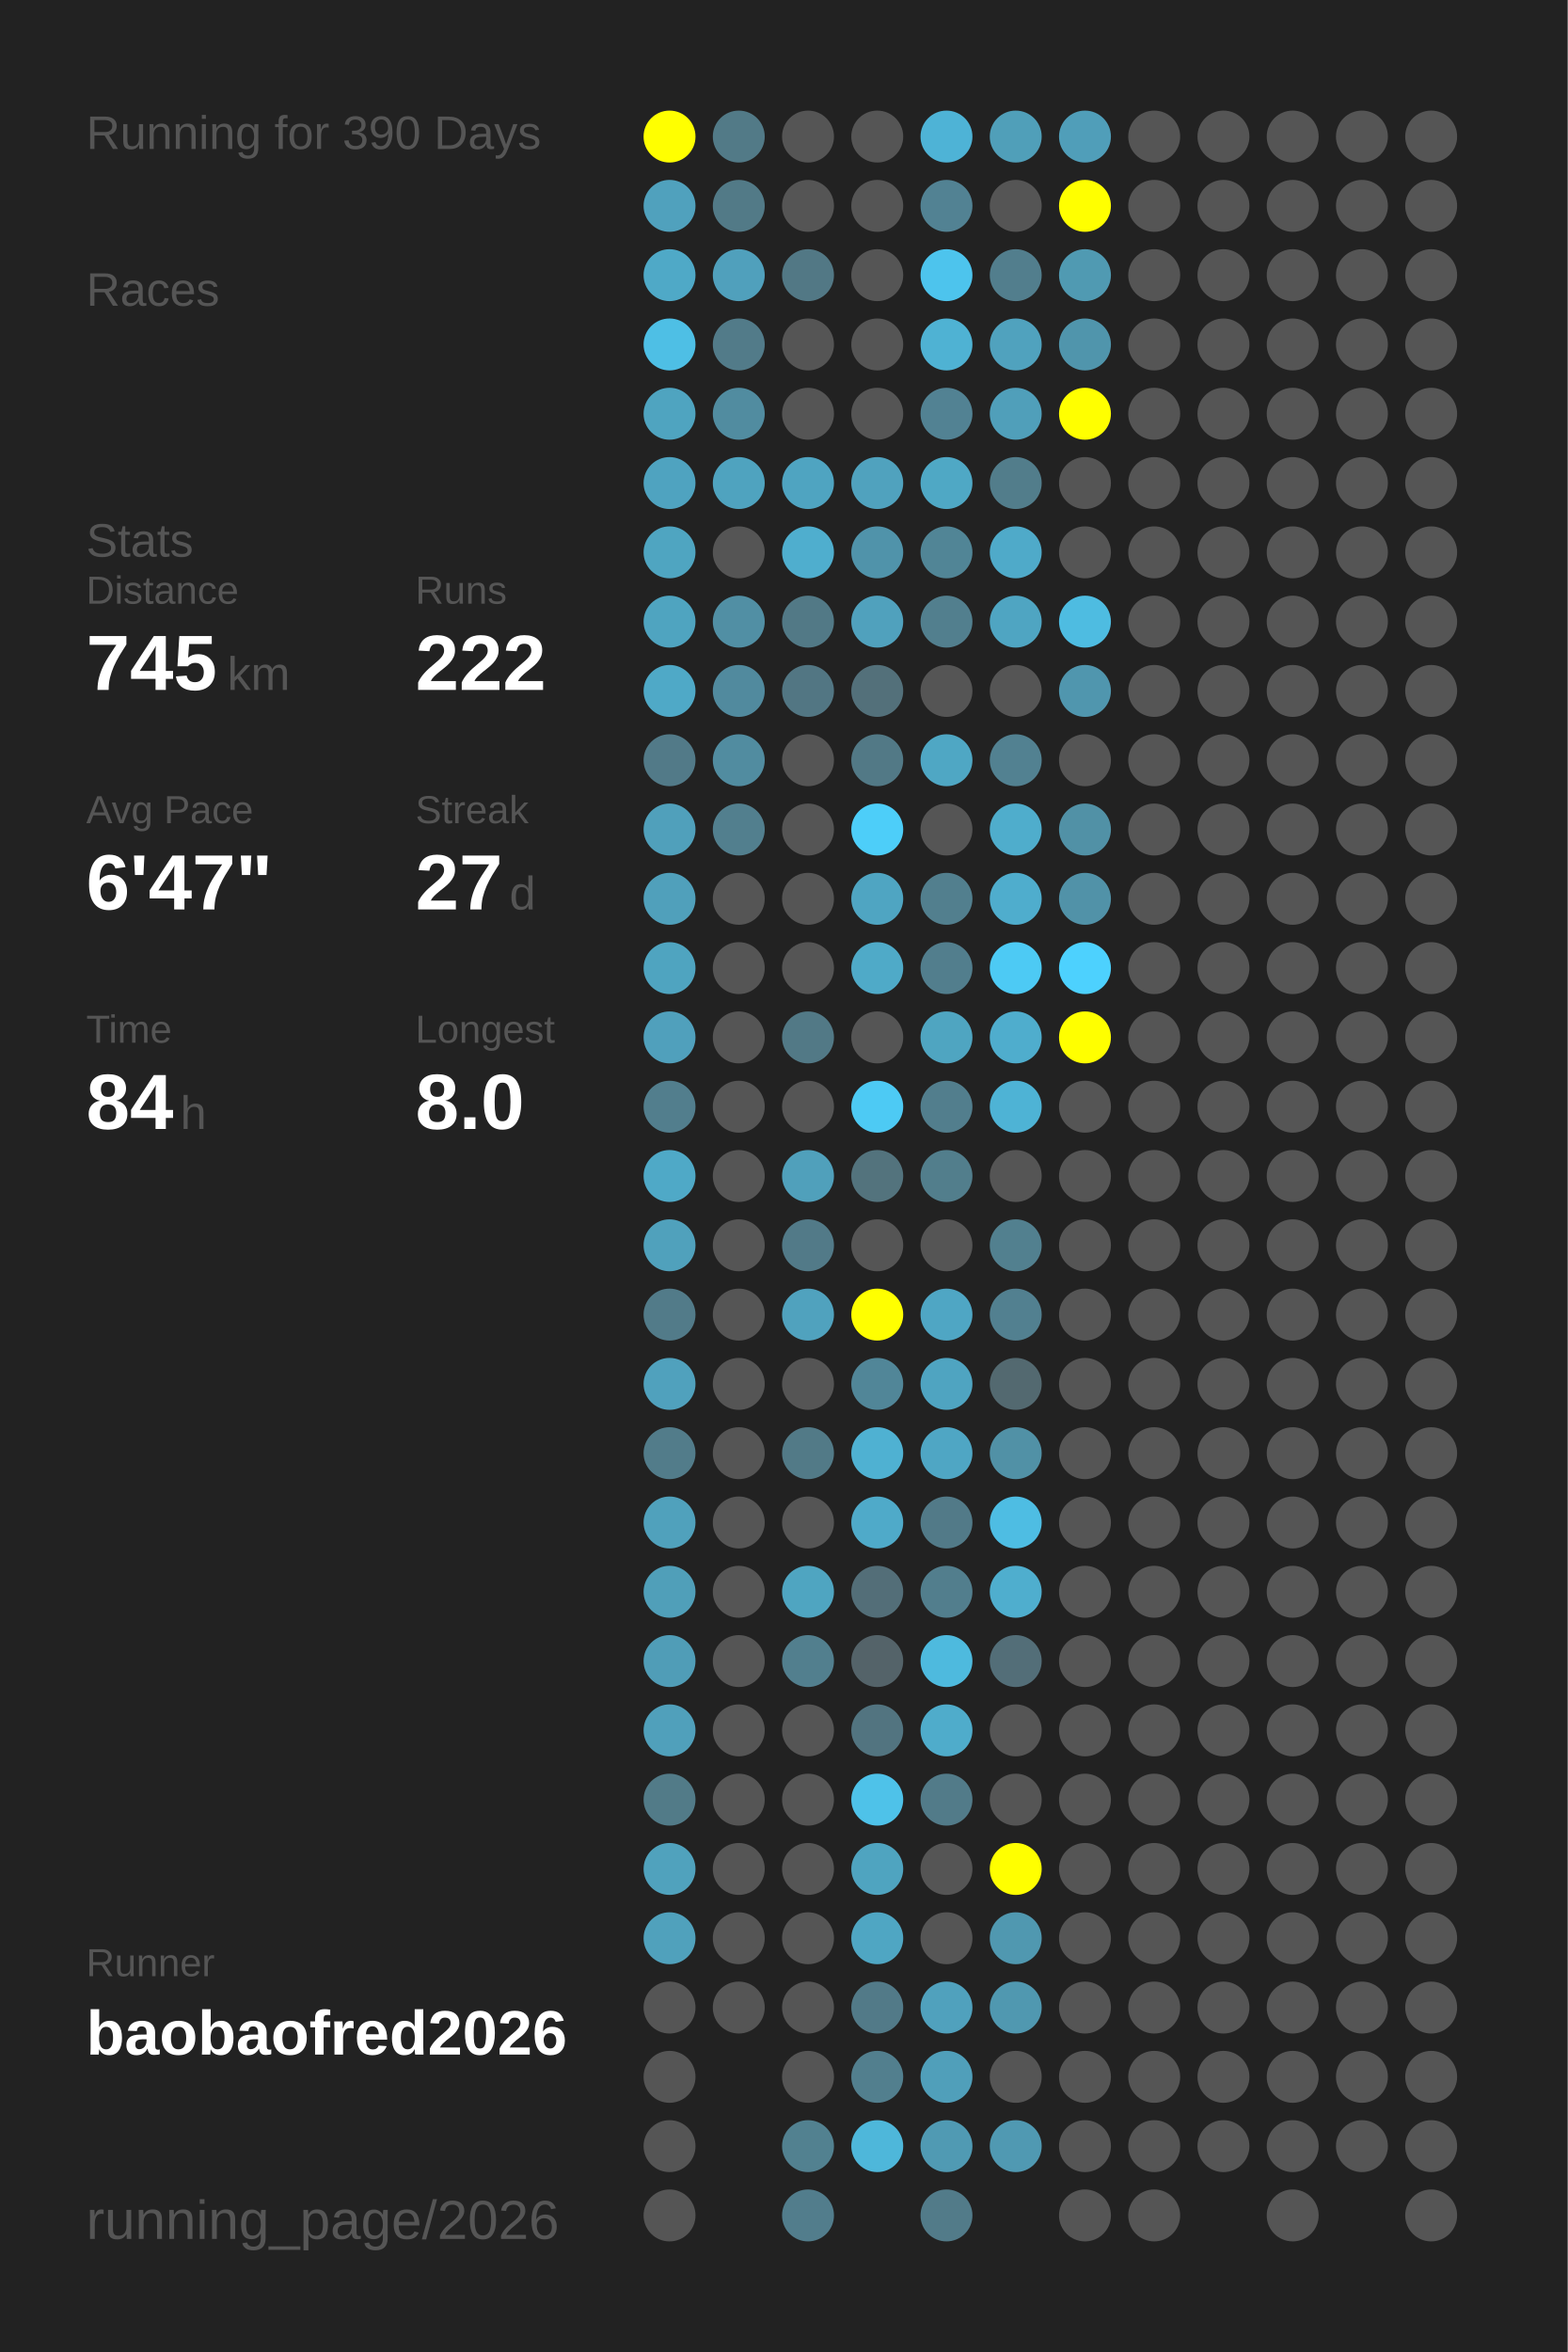
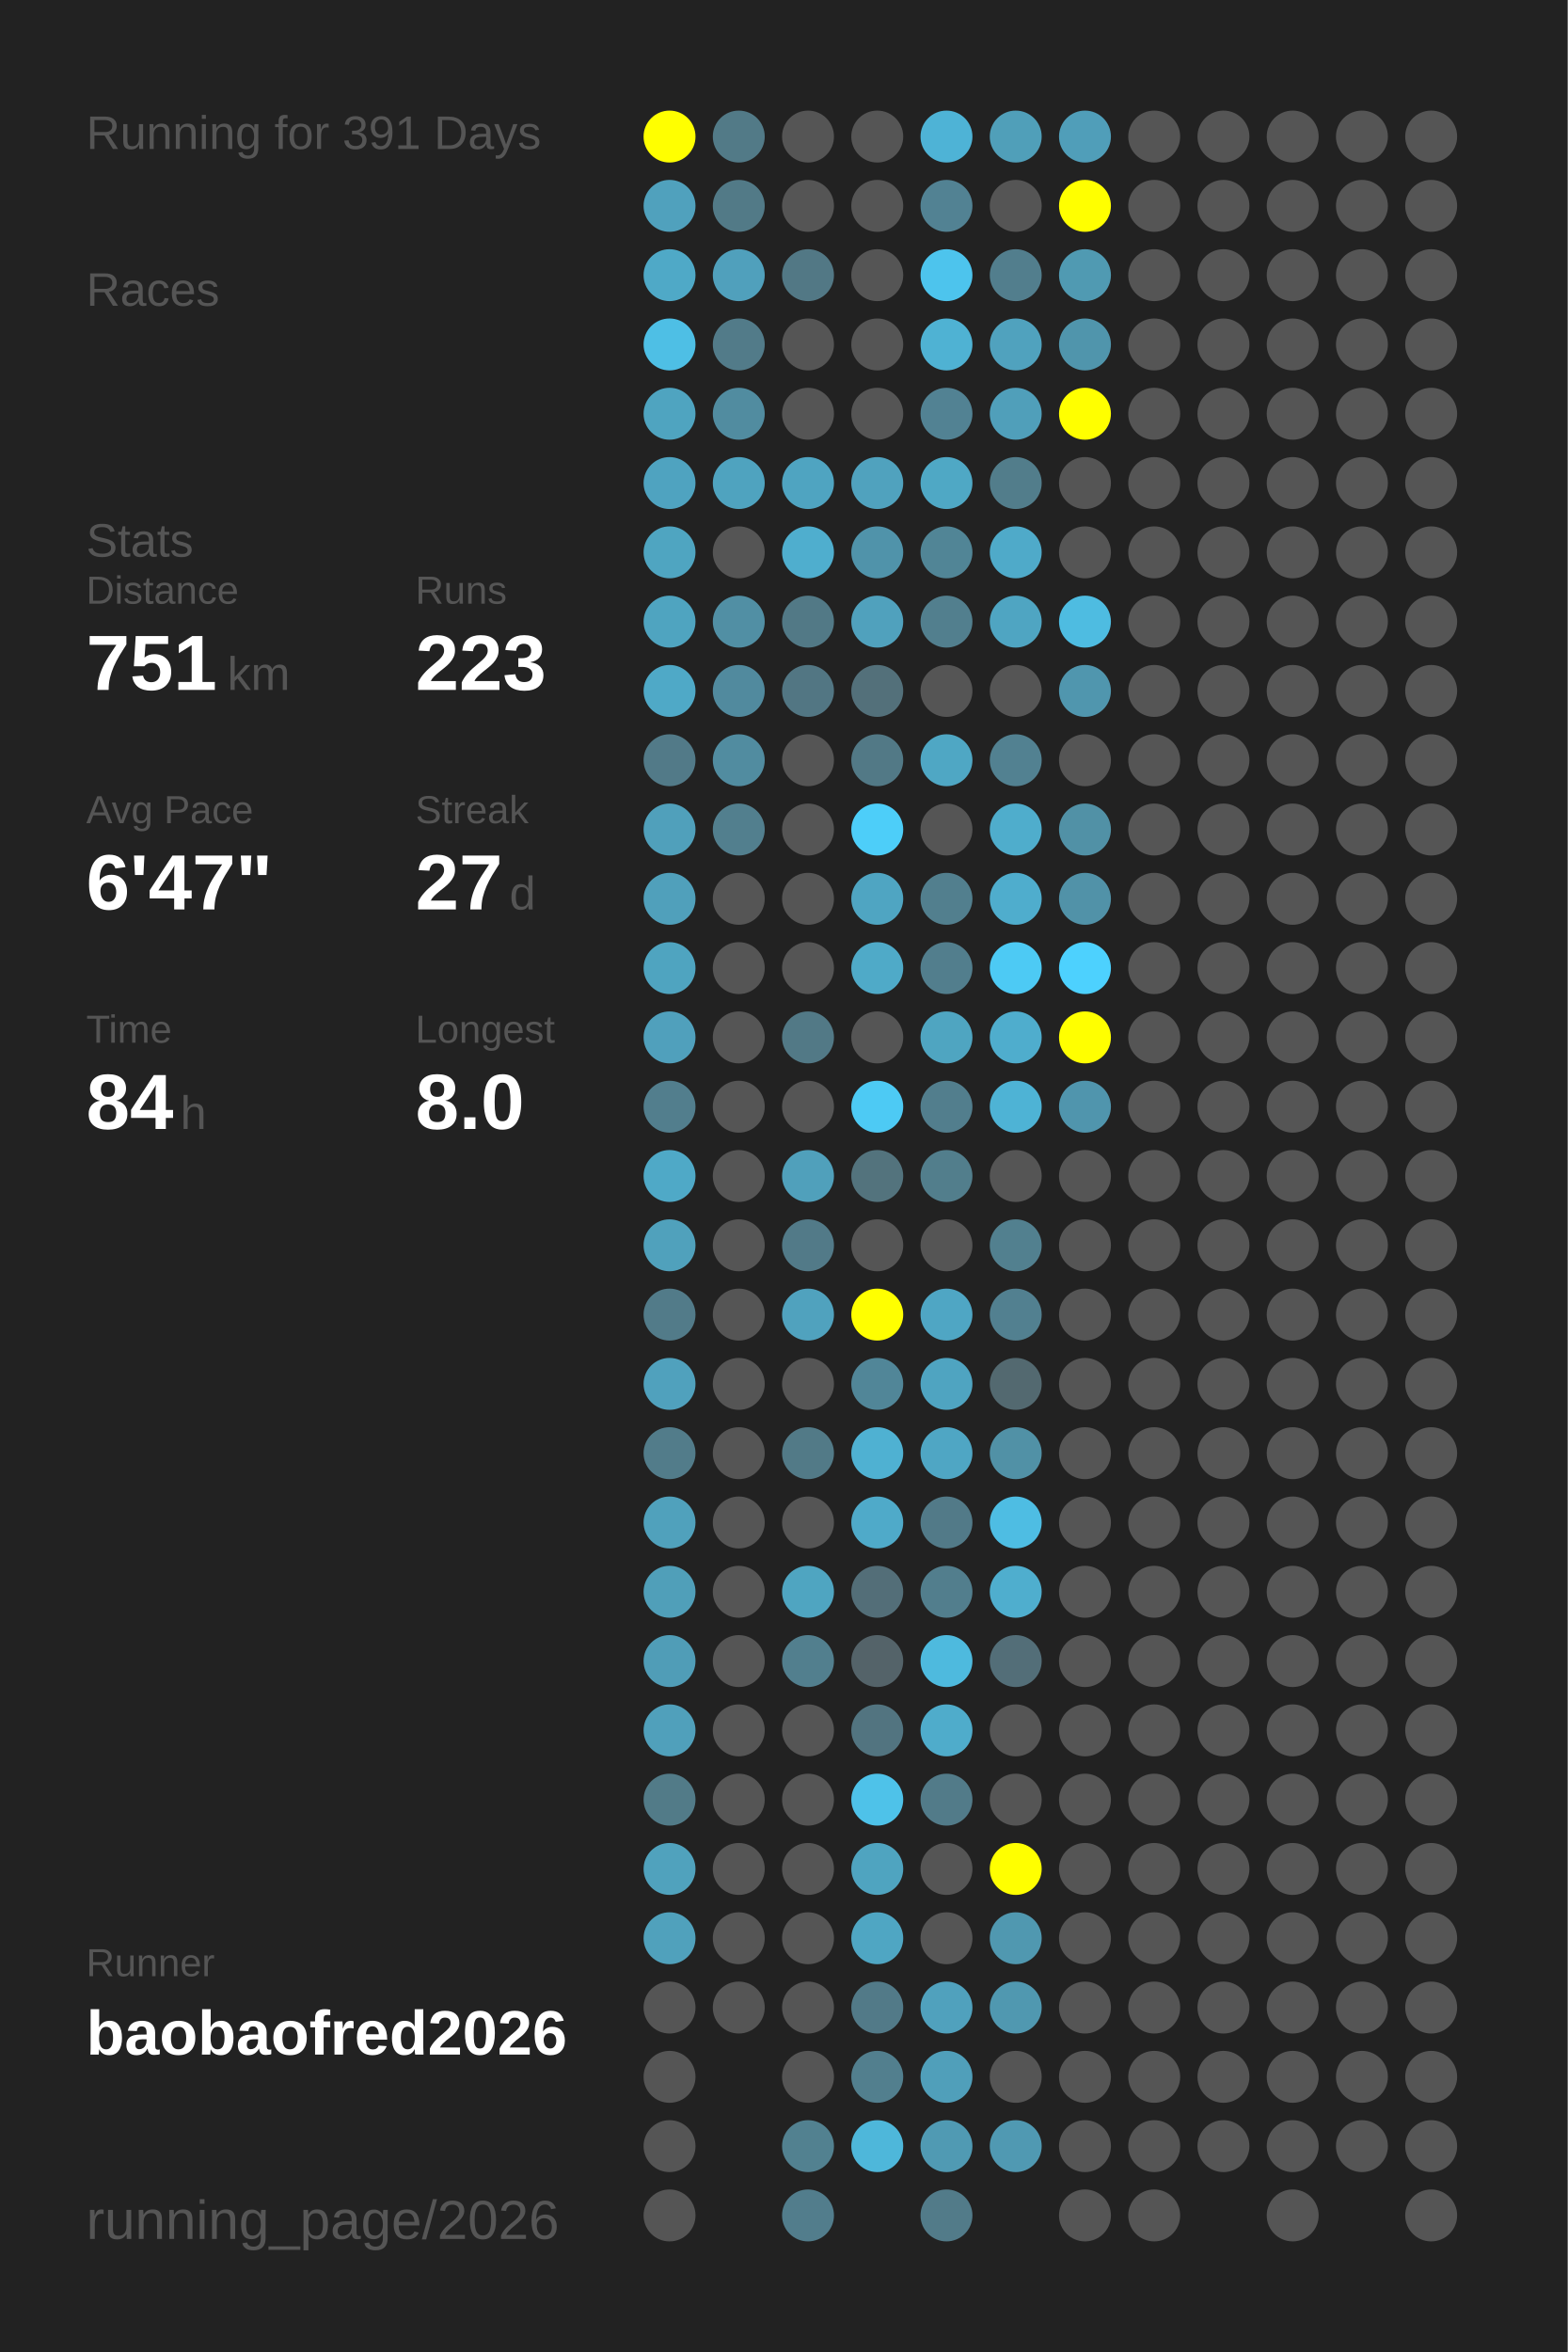
<svg xmlns="http://www.w3.org/2000/svg" baseProfile="full" height="300mm" version="1.1" viewBox="0,0,200,300" width="200mm">
  <defs />
  <rect fill="#222222" height="300" width="200" x="0" y="0" />
-   <text fill="#555555" style="font-size:6px; font-family:Arial;" x="11" y="19">Running for 390 Days</text>
+   <text fill="#555555" style="font-size:6px; font-family:Arial;" x="11" y="19">Running for 391 Days</text>
  <text fill="#555555" style="font-size:6px; font-family:Arial;" x="11" y="39">Races</text>
  <text fill="#555555" style="font-size:6px; font-family:Arial;" x="11" y="71">Stats</text>
  <text fill="#555555" style="font-size:5px; font-family:Arial;" x="11" y="77">Distance</text>
-   <text fill="#FFFFFF" style="font-size:10px; font-family:Arial; font-weight:bold;" x="11" y="88">745</text>
+   <text fill="#FFFFFF" style="font-size:10px; font-family:Arial; font-weight:bold;" x="11" y="88">751</text>
  <text fill="#555555" style="font-size:6px; font-family:Arial;" x="29" y="88">km</text>
  <text fill="#555555" style="font-size:5px; font-family:Arial;" x="53" y="77">Runs</text>
-   <text fill="#FFFFFF" style="font-size:10px; font-family:Arial; font-weight:bold;" x="53" y="88">222</text>
+   <text fill="#FFFFFF" style="font-size:10px; font-family:Arial; font-weight:bold;" x="53" y="88">223</text>
  <text fill="#555555" style="font-size:5px; font-family:Arial;" x="11" y="105">Avg Pace</text>
  <text fill="#FFFFFF" style="font-size:10px; font-family:Arial; font-weight:bold;" x="11" y="116">6'47"</text>
  <text fill="#555555" style="font-size:5px; font-family:Arial;" x="53" y="105">Streak</text>
  <text fill="#FFFFFF" style="font-size:10px; font-family:Arial; font-weight:bold;" x="53" y="116">27</text>
  <text fill="#555555" style="font-size:6px; font-family:Arial;" x="65" y="116">d</text>
  <text fill="#555555" style="font-size:5px; font-family:Arial;" x="11" y="133">Time</text>
  <text fill="#FFFFFF" style="font-size:10px; font-family:Arial; font-weight:bold;" x="11" y="144">84</text>
  <text fill="#555555" style="font-size:6px; font-family:Arial;" x="23" y="144">h</text>
  <text fill="#555555" style="font-size:5px; font-family:Arial;" x="53" y="133">Longest</text>
  <text fill="#FFFFFF" style="font-size:10px; font-family:Arial; font-weight:bold;" x="53" y="144">8.0</text>
  <text fill="#555555" style="font-size:5px; font-family:Arial;" x="11" y="252.065">Runner</text>
  <text fill="#FFFFFF" style="font-size:8px; font-family:Arial; font-weight:bold;" x="11" y="262.065">baobaofred2026</text>
  <text fill="#555555" style="font-size:7px; font-family:Arial;" x="11" y="285.581">running_page/2026</text>
  <circle cx="85.417" cy="17.419" fill="#FFFF00" r="3.312" />
  <circle cx="85.417" cy="26.258" fill="#50a1bd" r="3.312" />
  <circle cx="85.417" cy="35.097" fill="#4fa9c7" r="3.312" />
  <circle cx="85.417" cy="43.935" fill="#4ebfe5" r="3.312" />
  <circle cx="85.417" cy="52.774" fill="#4fa4c0" r="3.312" />
  <circle cx="85.417" cy="61.613" fill="#4fa3c0" r="3.312" />
  <circle cx="85.417" cy="70.452" fill="#4fa5c1" r="3.312" />
  <circle cx="85.417" cy="79.29" fill="#4fa4c0" r="3.312" />
  <circle cx="85.417" cy="88.129" fill="#4fa9c7" r="3.312" />
  <circle cx="85.417" cy="96.968" fill="#527a88" r="3.312" />
  <circle cx="85.417" cy="105.806" fill="#50a0bb" r="3.312" />
  <circle cx="85.417" cy="114.645" fill="#50a0bb" r="3.312" />
  <circle cx="85.417" cy="123.484" fill="#4fa4c0" r="3.312" />
  <circle cx="85.417" cy="132.323" fill="#50a0bc" r="3.312" />
  <circle cx="85.417" cy="141.161" fill="#527e8d" r="3.312" />
  <circle cx="85.417" cy="150" fill="#4fa9c7" r="3.312" />
  <circle cx="85.417" cy="158.839" fill="#50a1bc" r="3.312" />
  <circle cx="85.417" cy="167.677" fill="#527b89" r="3.312" />
  <circle cx="85.417" cy="176.516" fill="#50a1bd" r="3.312" />
  <circle cx="85.417" cy="185.355" fill="#527c8a" r="3.312" />
  <circle cx="85.417" cy="194.194" fill="#50a1bc" r="3.312" />
  <circle cx="85.417" cy="203.032" fill="#509fb9" r="3.312" />
  <circle cx="85.417" cy="211.871" fill="#509db7" r="3.312" />
  <circle cx="85.417" cy="220.71" fill="#50a0bb" r="3.312" />
  <circle cx="85.417" cy="229.548" fill="#527b88" r="3.312" />
  <circle cx="85.417" cy="238.387" fill="#50a2bd" r="3.312" />
  <circle cx="85.417" cy="247.226" fill="#50a1bc" r="3.312" />
  <circle cx="85.417" cy="256.065" fill="#555555" r="3.312" />
  <circle cx="85.417" cy="264.903" fill="#555555" r="3.312" />
  <circle cx="85.417" cy="273.742" fill="#555555" r="3.312" />
  <circle cx="85.417" cy="282.581" fill="#555555" r="3.312" />
  <circle cx="94.25" cy="17.419" fill="#527a87" r="3.312" />
  <circle cx="94.25" cy="26.258" fill="#527a87" r="3.312" />
  <circle cx="94.25" cy="35.097" fill="#50a0bc" r="3.312" />
  <circle cx="94.25" cy="43.935" fill="#527b89" r="3.312" />
  <circle cx="94.25" cy="52.774" fill="#518ca0" r="3.312" />
  <circle cx="94.25" cy="61.613" fill="#4fa3bf" r="3.312" />
  <circle cx="94.25" cy="70.452" fill="#555555" r="3.312" />
  <circle cx="94.25" cy="79.29" fill="#518fa4" r="3.312" />
  <circle cx="94.25" cy="88.129" fill="#518a9e" r="3.312" />
  <circle cx="94.25" cy="96.968" fill="#518ca0" r="3.312" />
  <circle cx="94.25" cy="105.806" fill="#527f8e" r="3.312" />
  <circle cx="94.25" cy="114.645" fill="#555555" r="3.312" />
  <circle cx="94.25" cy="123.484" fill="#555555" r="3.312" />
  <circle cx="94.25" cy="132.323" fill="#555555" r="3.312" />
  <circle cx="94.25" cy="141.161" fill="#555555" r="3.312" />
  <circle cx="94.25" cy="150" fill="#555555" r="3.312" />
  <circle cx="94.25" cy="158.839" fill="#555555" r="3.312" />
  <circle cx="94.25" cy="167.677" fill="#555555" r="3.312" />
  <circle cx="94.25" cy="176.516" fill="#555555" r="3.312" />
  <circle cx="94.25" cy="185.355" fill="#555555" r="3.312" />
  <circle cx="94.25" cy="194.194" fill="#555555" r="3.312" />
  <circle cx="94.25" cy="203.032" fill="#555555" r="3.312" />
  <circle cx="94.25" cy="211.871" fill="#555555" r="3.312" />
  <circle cx="94.25" cy="220.71" fill="#555555" r="3.312" />
  <circle cx="94.25" cy="229.548" fill="#555555" r="3.312" />
  <circle cx="94.25" cy="238.387" fill="#555555" r="3.312" />
  <circle cx="94.25" cy="247.226" fill="#555555" r="3.312" />
  <circle cx="94.25" cy="256.065" fill="#555555" r="3.312" />
  <circle cx="103.083" cy="17.419" fill="#555555" r="3.312" />
  <circle cx="103.083" cy="26.258" fill="#555555" r="3.312" />
  <circle cx="103.083" cy="35.097" fill="#527885" r="3.312" />
  <circle cx="103.083" cy="43.935" fill="#555555" r="3.312" />
  <circle cx="103.083" cy="52.774" fill="#555555" r="3.312" />
  <circle cx="103.083" cy="61.613" fill="#4fa4c1" r="3.312" />
  <circle cx="103.083" cy="70.452" fill="#4faece" r="3.312" />
  <circle cx="103.083" cy="79.29" fill="#527986" r="3.312" />
  <circle cx="103.083" cy="88.129" fill="#527683" r="3.312" />
  <circle cx="103.083" cy="96.968" fill="#555555" r="3.312" />
  <circle cx="103.083" cy="105.806" fill="#555555" r="3.312" />
  <circle cx="103.083" cy="114.645" fill="#555555" r="3.312" />
  <circle cx="103.083" cy="123.484" fill="#555555" r="3.312" />
  <circle cx="103.083" cy="132.323" fill="#527986" r="3.312" />
  <circle cx="103.083" cy="141.161" fill="#555555" r="3.312" />
  <circle cx="103.083" cy="150" fill="#50a0bb" r="3.312" />
  <circle cx="103.083" cy="158.839" fill="#527a88" r="3.312" />
  <circle cx="103.083" cy="167.677" fill="#50a2be" r="3.312" />
  <circle cx="103.083" cy="176.516" fill="#555555" r="3.312" />
  <circle cx="103.083" cy="185.355" fill="#527a87" r="3.312" />
  <circle cx="103.083" cy="194.194" fill="#555555" r="3.312" />
  <circle cx="103.083" cy="203.032" fill="#4fa5c1" r="3.312" />
  <circle cx="103.083" cy="211.871" fill="#527f8e" r="3.312" />
  <circle cx="103.083" cy="220.71" fill="#555555" r="3.312" />
  <circle cx="103.083" cy="229.548" fill="#555555" r="3.312" />
  <circle cx="103.083" cy="238.387" fill="#555555" r="3.312" />
  <circle cx="103.083" cy="247.226" fill="#555555" r="3.312" />
  <circle cx="103.083" cy="256.065" fill="#555555" r="3.312" />
  <circle cx="103.083" cy="264.903" fill="#555555" r="3.312" />
  <circle cx="103.083" cy="273.742" fill="#528190" r="3.312" />
  <circle cx="103.083" cy="282.581" fill="#527d8c" r="3.312" />
  <circle cx="111.917" cy="17.419" fill="#555555" r="3.312" />
  <circle cx="111.917" cy="26.258" fill="#555555" r="3.312" />
  <circle cx="111.917" cy="35.097" fill="#555555" r="3.312" />
  <circle cx="111.917" cy="43.935" fill="#555555" r="3.312" />
  <circle cx="111.917" cy="52.774" fill="#555555" r="3.312" />
  <circle cx="111.917" cy="61.613" fill="#50a2be" r="3.312" />
  <circle cx="111.917" cy="70.452" fill="#5093aa" r="3.312" />
  <circle cx="111.917" cy="79.29" fill="#50a1bd" r="3.312" />
  <circle cx="111.917" cy="88.129" fill="#53707a" r="3.312" />
  <circle cx="111.917" cy="96.968" fill="#527986" r="3.312" />
  <circle cx="111.917" cy="105.806" fill="#4dcef9" r="3.312" />
  <circle cx="111.917" cy="114.645" fill="#4fa5c2" r="3.312" />
  <circle cx="111.917" cy="123.484" fill="#4faac8" r="3.312" />
  <circle cx="111.917" cy="132.323" fill="#555555" r="3.312" />
  <circle cx="111.917" cy="141.161" fill="#4dcaf4" r="3.312" />
  <circle cx="111.917" cy="150" fill="#53737d" r="3.312" />
  <circle cx="111.917" cy="158.839" fill="#555555" r="3.312" />
  <circle cx="111.917" cy="167.677" fill="#FFFF00" r="3.312" />
  <circle cx="111.917" cy="176.516" fill="#518698" r="3.312" />
  <circle cx="111.917" cy="185.355" fill="#4fb1d2" r="3.312" />
  <circle cx="111.917" cy="194.194" fill="#4faac9" r="3.312" />
  <circle cx="111.917" cy="203.032" fill="#536e78" r="3.312" />
  <circle cx="111.917" cy="211.871" fill="#546369" r="3.312" />
  <circle cx="111.917" cy="220.71" fill="#527480" r="3.312" />
  <circle cx="111.917" cy="229.548" fill="#4ec2e9" r="3.312" />
  <circle cx="111.917" cy="238.387" fill="#4fa4c0" r="3.312" />
  <circle cx="111.917" cy="247.226" fill="#4fa6c3" r="3.312" />
  <circle cx="111.917" cy="256.065" fill="#527a88" r="3.312" />
  <circle cx="111.917" cy="264.903" fill="#527f8e" r="3.312" />
  <circle cx="111.917" cy="273.742" fill="#4eb7da" r="3.312" />
  <circle cx="120.75" cy="17.419" fill="#4eb3d6" r="3.312" />
  <circle cx="120.75" cy="26.258" fill="#528293" r="3.312" />
  <circle cx="120.75" cy="35.097" fill="#4dc4ed" r="3.312" />
  <circle cx="120.75" cy="43.935" fill="#4fb2d3" r="3.312" />
  <circle cx="120.75" cy="52.774" fill="#528293" r="3.312" />
  <circle cx="120.75" cy="61.613" fill="#4fa8c5" r="3.312" />
  <circle cx="120.75" cy="70.452" fill="#518596" r="3.312" />
  <circle cx="120.75" cy="79.29" fill="#527f8e" r="3.312" />
  <circle cx="120.75" cy="88.129" fill="#555555" r="3.312" />
  <circle cx="120.75" cy="96.968" fill="#4fa7c4" r="3.312" />
  <circle cx="120.75" cy="105.806" fill="#555555" r="3.312" />
  <circle cx="120.75" cy="114.645" fill="#527f8e" r="3.312" />
  <circle cx="120.75" cy="123.484" fill="#527e8d" r="3.312" />
  <circle cx="120.75" cy="132.323" fill="#4fa5c1" r="3.312" />
  <circle cx="120.75" cy="141.161" fill="#527e8d" r="3.312" />
  <circle cx="120.75" cy="150" fill="#527e8c" r="3.312" />
  <circle cx="120.75" cy="158.839" fill="#555555" r="3.312" />
  <circle cx="120.75" cy="167.677" fill="#4fa6c4" r="3.312" />
  <circle cx="120.75" cy="176.516" fill="#4fa4c1" r="3.312" />
  <circle cx="120.75" cy="185.355" fill="#4fa6c4" r="3.312" />
  <circle cx="120.75" cy="194.194" fill="#527a88" r="3.312" />
  <circle cx="120.75" cy="203.032" fill="#527e8d" r="3.312" />
  <circle cx="120.75" cy="211.871" fill="#4ebade" r="3.312" />
  <circle cx="120.75" cy="220.71" fill="#4faccb" r="3.312" />
  <circle cx="120.75" cy="229.548" fill="#527b89" r="3.312" />
  <circle cx="120.75" cy="238.387" fill="#555555" r="3.312" />
  <circle cx="120.75" cy="247.226" fill="#555555" r="3.312" />
  <circle cx="120.75" cy="256.065" fill="#50a1bd" r="3.312" />
  <circle cx="120.75" cy="264.903" fill="#509fba" r="3.312" />
  <circle cx="120.75" cy="273.742" fill="#509ab3" r="3.312" />
  <circle cx="120.75" cy="282.581" fill="#527b89" r="3.312" />
  <circle cx="129.583" cy="17.419" fill="#509fb9" r="3.312" />
  <circle cx="129.583" cy="26.258" fill="#555555" r="3.312" />
  <circle cx="129.583" cy="35.097" fill="#527e8d" r="3.312" />
  <circle cx="129.583" cy="43.935" fill="#50a2be" r="3.312" />
  <circle cx="129.583" cy="52.774" fill="#509fba" r="3.312" />
  <circle cx="129.583" cy="61.613" fill="#527d8b" r="3.312" />
  <circle cx="129.583" cy="70.452" fill="#4faac9" r="3.312" />
  <circle cx="129.583" cy="79.29" fill="#4fa5c2" r="3.312" />
  <circle cx="129.583" cy="88.129" fill="#555555" r="3.312" />
  <circle cx="129.583" cy="96.968" fill="#528191" r="3.312" />
  <circle cx="129.583" cy="105.806" fill="#4fadcc" r="3.312" />
  <circle cx="129.583" cy="114.645" fill="#4fadcd" r="3.312" />
  <circle cx="129.583" cy="123.484" fill="#4dcaf4" r="3.312" />
  <circle cx="129.583" cy="132.323" fill="#4fadcd" r="3.312" />
  <circle cx="129.583" cy="141.161" fill="#4eb3d5" r="3.312" />
  <circle cx="129.583" cy="150" fill="#555555" r="3.312" />
  <circle cx="129.583" cy="158.839" fill="#52808f" r="3.312" />
  <circle cx="129.583" cy="167.677" fill="#528090" r="3.312" />
  <circle cx="129.583" cy="176.516" fill="#536970" r="3.312" />
  <circle cx="129.583" cy="185.355" fill="#5191a6" r="3.312" />
  <circle cx="129.583" cy="194.194" fill="#4ebde3" r="3.312" />
  <circle cx="129.583" cy="203.032" fill="#4faece" r="3.312" />
  <circle cx="129.583" cy="211.871" fill="#536e78" r="3.312" />
  <circle cx="129.583" cy="220.71" fill="#555555" r="3.312" />
  <circle cx="129.583" cy="229.548" fill="#555555" r="3.312" />
  <circle cx="129.583" cy="238.387" fill="#FFFF00" r="3.312" />
  <circle cx="129.583" cy="247.226" fill="#5098b0" r="3.312" />
  <circle cx="129.583" cy="256.065" fill="#5098b0" r="3.312" />
  <circle cx="129.583" cy="264.903" fill="#555555" r="3.312" />
  <circle cx="129.583" cy="273.742" fill="#5099b2" r="3.312" />
  <circle cx="138.417" cy="17.419" fill="#509eb9" r="3.312" />
  <circle cx="138.417" cy="26.258" fill="#FFFF00" r="3.312" />
  <circle cx="138.417" cy="35.097" fill="#509ab2" r="3.312" />
  <circle cx="138.417" cy="43.935" fill="#5095ac" r="3.312" />
  <circle cx="138.417" cy="52.774" fill="#FFFF00" r="3.312" />
  <circle cx="138.417" cy="61.613" fill="#555555" r="3.312" />
  <circle cx="138.417" cy="70.452" fill="#555555" r="3.312" />
  <circle cx="138.417" cy="79.29" fill="#4ebce1" r="3.312" />
  <circle cx="138.417" cy="88.129" fill="#5096ae" r="3.312" />
  <circle cx="138.417" cy="96.968" fill="#555555" r="3.312" />
  <circle cx="138.417" cy="105.806" fill="#5191a6" r="3.312" />
  <circle cx="138.417" cy="114.645" fill="#5192a8" r="3.312" />
  <circle cx="138.417" cy="123.484" fill="#4dd1fe" r="3.312" />
  <circle cx="138.417" cy="132.323" fill="#FFFF00" r="3.312" />
-   <circle cx="138.417" cy="141.161" fill="#555555" r="3.312" />
+   <circle cx="138.417" cy="141.161" fill="#5095ad" r="3.312" />
  <circle cx="138.417" cy="150" fill="#555555" r="3.312" />
  <circle cx="138.417" cy="158.839" fill="#555555" r="3.312" />
  <circle cx="138.417" cy="167.677" fill="#555555" r="3.312" />
  <circle cx="138.417" cy="176.516" fill="#555555" r="3.312" />
  <circle cx="138.417" cy="185.355" fill="#555555" r="3.312" />
  <circle cx="138.417" cy="194.194" fill="#555555" r="3.312" />
  <circle cx="138.417" cy="203.032" fill="#555555" r="3.312" />
  <circle cx="138.417" cy="211.871" fill="#555555" r="3.312" />
  <circle cx="138.417" cy="220.71" fill="#555555" r="3.312" />
  <circle cx="138.417" cy="229.548" fill="#555555" r="3.312" />
  <circle cx="138.417" cy="238.387" fill="#555555" r="3.312" />
  <circle cx="138.417" cy="247.226" fill="#555555" r="3.312" />
  <circle cx="138.417" cy="256.065" fill="#555555" r="3.312" />
  <circle cx="138.417" cy="264.903" fill="#555555" r="3.312" />
  <circle cx="138.417" cy="273.742" fill="#555555" r="3.312" />
  <circle cx="138.417" cy="282.581" fill="#555555" r="3.312" />
  <circle cx="147.25" cy="17.419" fill="#555555" r="3.312" />
  <circle cx="147.25" cy="26.258" fill="#555555" r="3.312" />
  <circle cx="147.25" cy="35.097" fill="#555555" r="3.312" />
  <circle cx="147.25" cy="43.935" fill="#555555" r="3.312" />
  <circle cx="147.25" cy="52.774" fill="#555555" r="3.312" />
  <circle cx="147.25" cy="61.613" fill="#555555" r="3.312" />
  <circle cx="147.25" cy="70.452" fill="#555555" r="3.312" />
  <circle cx="147.25" cy="79.29" fill="#555555" r="3.312" />
  <circle cx="147.25" cy="88.129" fill="#555555" r="3.312" />
  <circle cx="147.25" cy="96.968" fill="#555555" r="3.312" />
  <circle cx="147.25" cy="105.806" fill="#555555" r="3.312" />
  <circle cx="147.25" cy="114.645" fill="#555555" r="3.312" />
  <circle cx="147.25" cy="123.484" fill="#555555" r="3.312" />
  <circle cx="147.25" cy="132.323" fill="#555555" r="3.312" />
  <circle cx="147.25" cy="141.161" fill="#555555" r="3.312" />
  <circle cx="147.25" cy="150" fill="#555555" r="3.312" />
  <circle cx="147.25" cy="158.839" fill="#555555" r="3.312" />
  <circle cx="147.25" cy="167.677" fill="#555555" r="3.312" />
  <circle cx="147.25" cy="176.516" fill="#555555" r="3.312" />
  <circle cx="147.25" cy="185.355" fill="#555555" r="3.312" />
  <circle cx="147.25" cy="194.194" fill="#555555" r="3.312" />
  <circle cx="147.25" cy="203.032" fill="#555555" r="3.312" />
  <circle cx="147.25" cy="211.871" fill="#555555" r="3.312" />
  <circle cx="147.25" cy="220.71" fill="#555555" r="3.312" />
  <circle cx="147.25" cy="229.548" fill="#555555" r="3.312" />
  <circle cx="147.25" cy="238.387" fill="#555555" r="3.312" />
  <circle cx="147.25" cy="247.226" fill="#555555" r="3.312" />
  <circle cx="147.25" cy="256.065" fill="#555555" r="3.312" />
  <circle cx="147.25" cy="264.903" fill="#555555" r="3.312" />
  <circle cx="147.25" cy="273.742" fill="#555555" r="3.312" />
  <circle cx="147.25" cy="282.581" fill="#555555" r="3.312" />
  <circle cx="156.083" cy="17.419" fill="#555555" r="3.312" />
  <circle cx="156.083" cy="26.258" fill="#555555" r="3.312" />
  <circle cx="156.083" cy="35.097" fill="#555555" r="3.312" />
  <circle cx="156.083" cy="43.935" fill="#555555" r="3.312" />
  <circle cx="156.083" cy="52.774" fill="#555555" r="3.312" />
  <circle cx="156.083" cy="61.613" fill="#555555" r="3.312" />
  <circle cx="156.083" cy="70.452" fill="#555555" r="3.312" />
  <circle cx="156.083" cy="79.29" fill="#555555" r="3.312" />
  <circle cx="156.083" cy="88.129" fill="#555555" r="3.312" />
  <circle cx="156.083" cy="96.968" fill="#555555" r="3.312" />
  <circle cx="156.083" cy="105.806" fill="#555555" r="3.312" />
  <circle cx="156.083" cy="114.645" fill="#555555" r="3.312" />
  <circle cx="156.083" cy="123.484" fill="#555555" r="3.312" />
  <circle cx="156.083" cy="132.323" fill="#555555" r="3.312" />
  <circle cx="156.083" cy="141.161" fill="#555555" r="3.312" />
  <circle cx="156.083" cy="150" fill="#555555" r="3.312" />
  <circle cx="156.083" cy="158.839" fill="#555555" r="3.312" />
  <circle cx="156.083" cy="167.677" fill="#555555" r="3.312" />
  <circle cx="156.083" cy="176.516" fill="#555555" r="3.312" />
  <circle cx="156.083" cy="185.355" fill="#555555" r="3.312" />
  <circle cx="156.083" cy="194.194" fill="#555555" r="3.312" />
  <circle cx="156.083" cy="203.032" fill="#555555" r="3.312" />
  <circle cx="156.083" cy="211.871" fill="#555555" r="3.312" />
  <circle cx="156.083" cy="220.71" fill="#555555" r="3.312" />
  <circle cx="156.083" cy="229.548" fill="#555555" r="3.312" />
  <circle cx="156.083" cy="238.387" fill="#555555" r="3.312" />
  <circle cx="156.083" cy="247.226" fill="#555555" r="3.312" />
  <circle cx="156.083" cy="256.065" fill="#555555" r="3.312" />
  <circle cx="156.083" cy="264.903" fill="#555555" r="3.312" />
  <circle cx="156.083" cy="273.742" fill="#555555" r="3.312" />
  <circle cx="164.917" cy="17.419" fill="#555555" r="3.312" />
  <circle cx="164.917" cy="26.258" fill="#555555" r="3.312" />
  <circle cx="164.917" cy="35.097" fill="#555555" r="3.312" />
  <circle cx="164.917" cy="43.935" fill="#555555" r="3.312" />
  <circle cx="164.917" cy="52.774" fill="#555555" r="3.312" />
  <circle cx="164.917" cy="61.613" fill="#555555" r="3.312" />
  <circle cx="164.917" cy="70.452" fill="#555555" r="3.312" />
  <circle cx="164.917" cy="79.29" fill="#555555" r="3.312" />
  <circle cx="164.917" cy="88.129" fill="#555555" r="3.312" />
  <circle cx="164.917" cy="96.968" fill="#555555" r="3.312" />
  <circle cx="164.917" cy="105.806" fill="#555555" r="3.312" />
  <circle cx="164.917" cy="114.645" fill="#555555" r="3.312" />
  <circle cx="164.917" cy="123.484" fill="#555555" r="3.312" />
  <circle cx="164.917" cy="132.323" fill="#555555" r="3.312" />
  <circle cx="164.917" cy="141.161" fill="#555555" r="3.312" />
  <circle cx="164.917" cy="150" fill="#555555" r="3.312" />
  <circle cx="164.917" cy="158.839" fill="#555555" r="3.312" />
  <circle cx="164.917" cy="167.677" fill="#555555" r="3.312" />
  <circle cx="164.917" cy="176.516" fill="#555555" r="3.312" />
  <circle cx="164.917" cy="185.355" fill="#555555" r="3.312" />
  <circle cx="164.917" cy="194.194" fill="#555555" r="3.312" />
  <circle cx="164.917" cy="203.032" fill="#555555" r="3.312" />
  <circle cx="164.917" cy="211.871" fill="#555555" r="3.312" />
  <circle cx="164.917" cy="220.71" fill="#555555" r="3.312" />
  <circle cx="164.917" cy="229.548" fill="#555555" r="3.312" />
  <circle cx="164.917" cy="238.387" fill="#555555" r="3.312" />
  <circle cx="164.917" cy="247.226" fill="#555555" r="3.312" />
  <circle cx="164.917" cy="256.065" fill="#555555" r="3.312" />
  <circle cx="164.917" cy="264.903" fill="#555555" r="3.312" />
  <circle cx="164.917" cy="273.742" fill="#555555" r="3.312" />
  <circle cx="164.917" cy="282.581" fill="#555555" r="3.312" />
  <circle cx="173.75" cy="17.419" fill="#555555" r="3.312" />
  <circle cx="173.75" cy="26.258" fill="#555555" r="3.312" />
  <circle cx="173.75" cy="35.097" fill="#555555" r="3.312" />
  <circle cx="173.75" cy="43.935" fill="#555555" r="3.312" />
  <circle cx="173.75" cy="52.774" fill="#555555" r="3.312" />
  <circle cx="173.75" cy="61.613" fill="#555555" r="3.312" />
  <circle cx="173.75" cy="70.452" fill="#555555" r="3.312" />
  <circle cx="173.75" cy="79.29" fill="#555555" r="3.312" />
  <circle cx="173.75" cy="88.129" fill="#555555" r="3.312" />
  <circle cx="173.75" cy="96.968" fill="#555555" r="3.312" />
  <circle cx="173.75" cy="105.806" fill="#555555" r="3.312" />
  <circle cx="173.75" cy="114.645" fill="#555555" r="3.312" />
  <circle cx="173.75" cy="123.484" fill="#555555" r="3.312" />
  <circle cx="173.75" cy="132.323" fill="#555555" r="3.312" />
  <circle cx="173.75" cy="141.161" fill="#555555" r="3.312" />
  <circle cx="173.75" cy="150" fill="#555555" r="3.312" />
  <circle cx="173.75" cy="158.839" fill="#555555" r="3.312" />
  <circle cx="173.75" cy="167.677" fill="#555555" r="3.312" />
  <circle cx="173.75" cy="176.516" fill="#555555" r="3.312" />
  <circle cx="173.75" cy="185.355" fill="#555555" r="3.312" />
  <circle cx="173.75" cy="194.194" fill="#555555" r="3.312" />
  <circle cx="173.75" cy="203.032" fill="#555555" r="3.312" />
  <circle cx="173.75" cy="211.871" fill="#555555" r="3.312" />
  <circle cx="173.75" cy="220.71" fill="#555555" r="3.312" />
  <circle cx="173.75" cy="229.548" fill="#555555" r="3.312" />
  <circle cx="173.75" cy="238.387" fill="#555555" r="3.312" />
  <circle cx="173.75" cy="247.226" fill="#555555" r="3.312" />
  <circle cx="173.75" cy="256.065" fill="#555555" r="3.312" />
  <circle cx="173.75" cy="264.903" fill="#555555" r="3.312" />
  <circle cx="173.75" cy="273.742" fill="#555555" r="3.312" />
  <circle cx="182.583" cy="17.419" fill="#555555" r="3.312" />
  <circle cx="182.583" cy="26.258" fill="#555555" r="3.312" />
  <circle cx="182.583" cy="35.097" fill="#555555" r="3.312" />
  <circle cx="182.583" cy="43.935" fill="#555555" r="3.312" />
  <circle cx="182.583" cy="52.774" fill="#555555" r="3.312" />
  <circle cx="182.583" cy="61.613" fill="#555555" r="3.312" />
  <circle cx="182.583" cy="70.452" fill="#555555" r="3.312" />
  <circle cx="182.583" cy="79.29" fill="#555555" r="3.312" />
  <circle cx="182.583" cy="88.129" fill="#555555" r="3.312" />
  <circle cx="182.583" cy="96.968" fill="#555555" r="3.312" />
  <circle cx="182.583" cy="105.806" fill="#555555" r="3.312" />
  <circle cx="182.583" cy="114.645" fill="#555555" r="3.312" />
  <circle cx="182.583" cy="123.484" fill="#555555" r="3.312" />
  <circle cx="182.583" cy="132.323" fill="#555555" r="3.312" />
  <circle cx="182.583" cy="141.161" fill="#555555" r="3.312" />
  <circle cx="182.583" cy="150" fill="#555555" r="3.312" />
  <circle cx="182.583" cy="158.839" fill="#555555" r="3.312" />
  <circle cx="182.583" cy="167.677" fill="#555555" r="3.312" />
  <circle cx="182.583" cy="176.516" fill="#555555" r="3.312" />
  <circle cx="182.583" cy="185.355" fill="#555555" r="3.312" />
  <circle cx="182.583" cy="194.194" fill="#555555" r="3.312" />
  <circle cx="182.583" cy="203.032" fill="#555555" r="3.312" />
  <circle cx="182.583" cy="211.871" fill="#555555" r="3.312" />
  <circle cx="182.583" cy="220.71" fill="#555555" r="3.312" />
  <circle cx="182.583" cy="229.548" fill="#555555" r="3.312" />
  <circle cx="182.583" cy="238.387" fill="#555555" r="3.312" />
  <circle cx="182.583" cy="247.226" fill="#555555" r="3.312" />
  <circle cx="182.583" cy="256.065" fill="#555555" r="3.312" />
  <circle cx="182.583" cy="264.903" fill="#555555" r="3.312" />
  <circle cx="182.583" cy="273.742" fill="#555555" r="3.312" />
  <circle cx="182.583" cy="282.581" fill="#555555" r="3.312" />
</svg>
